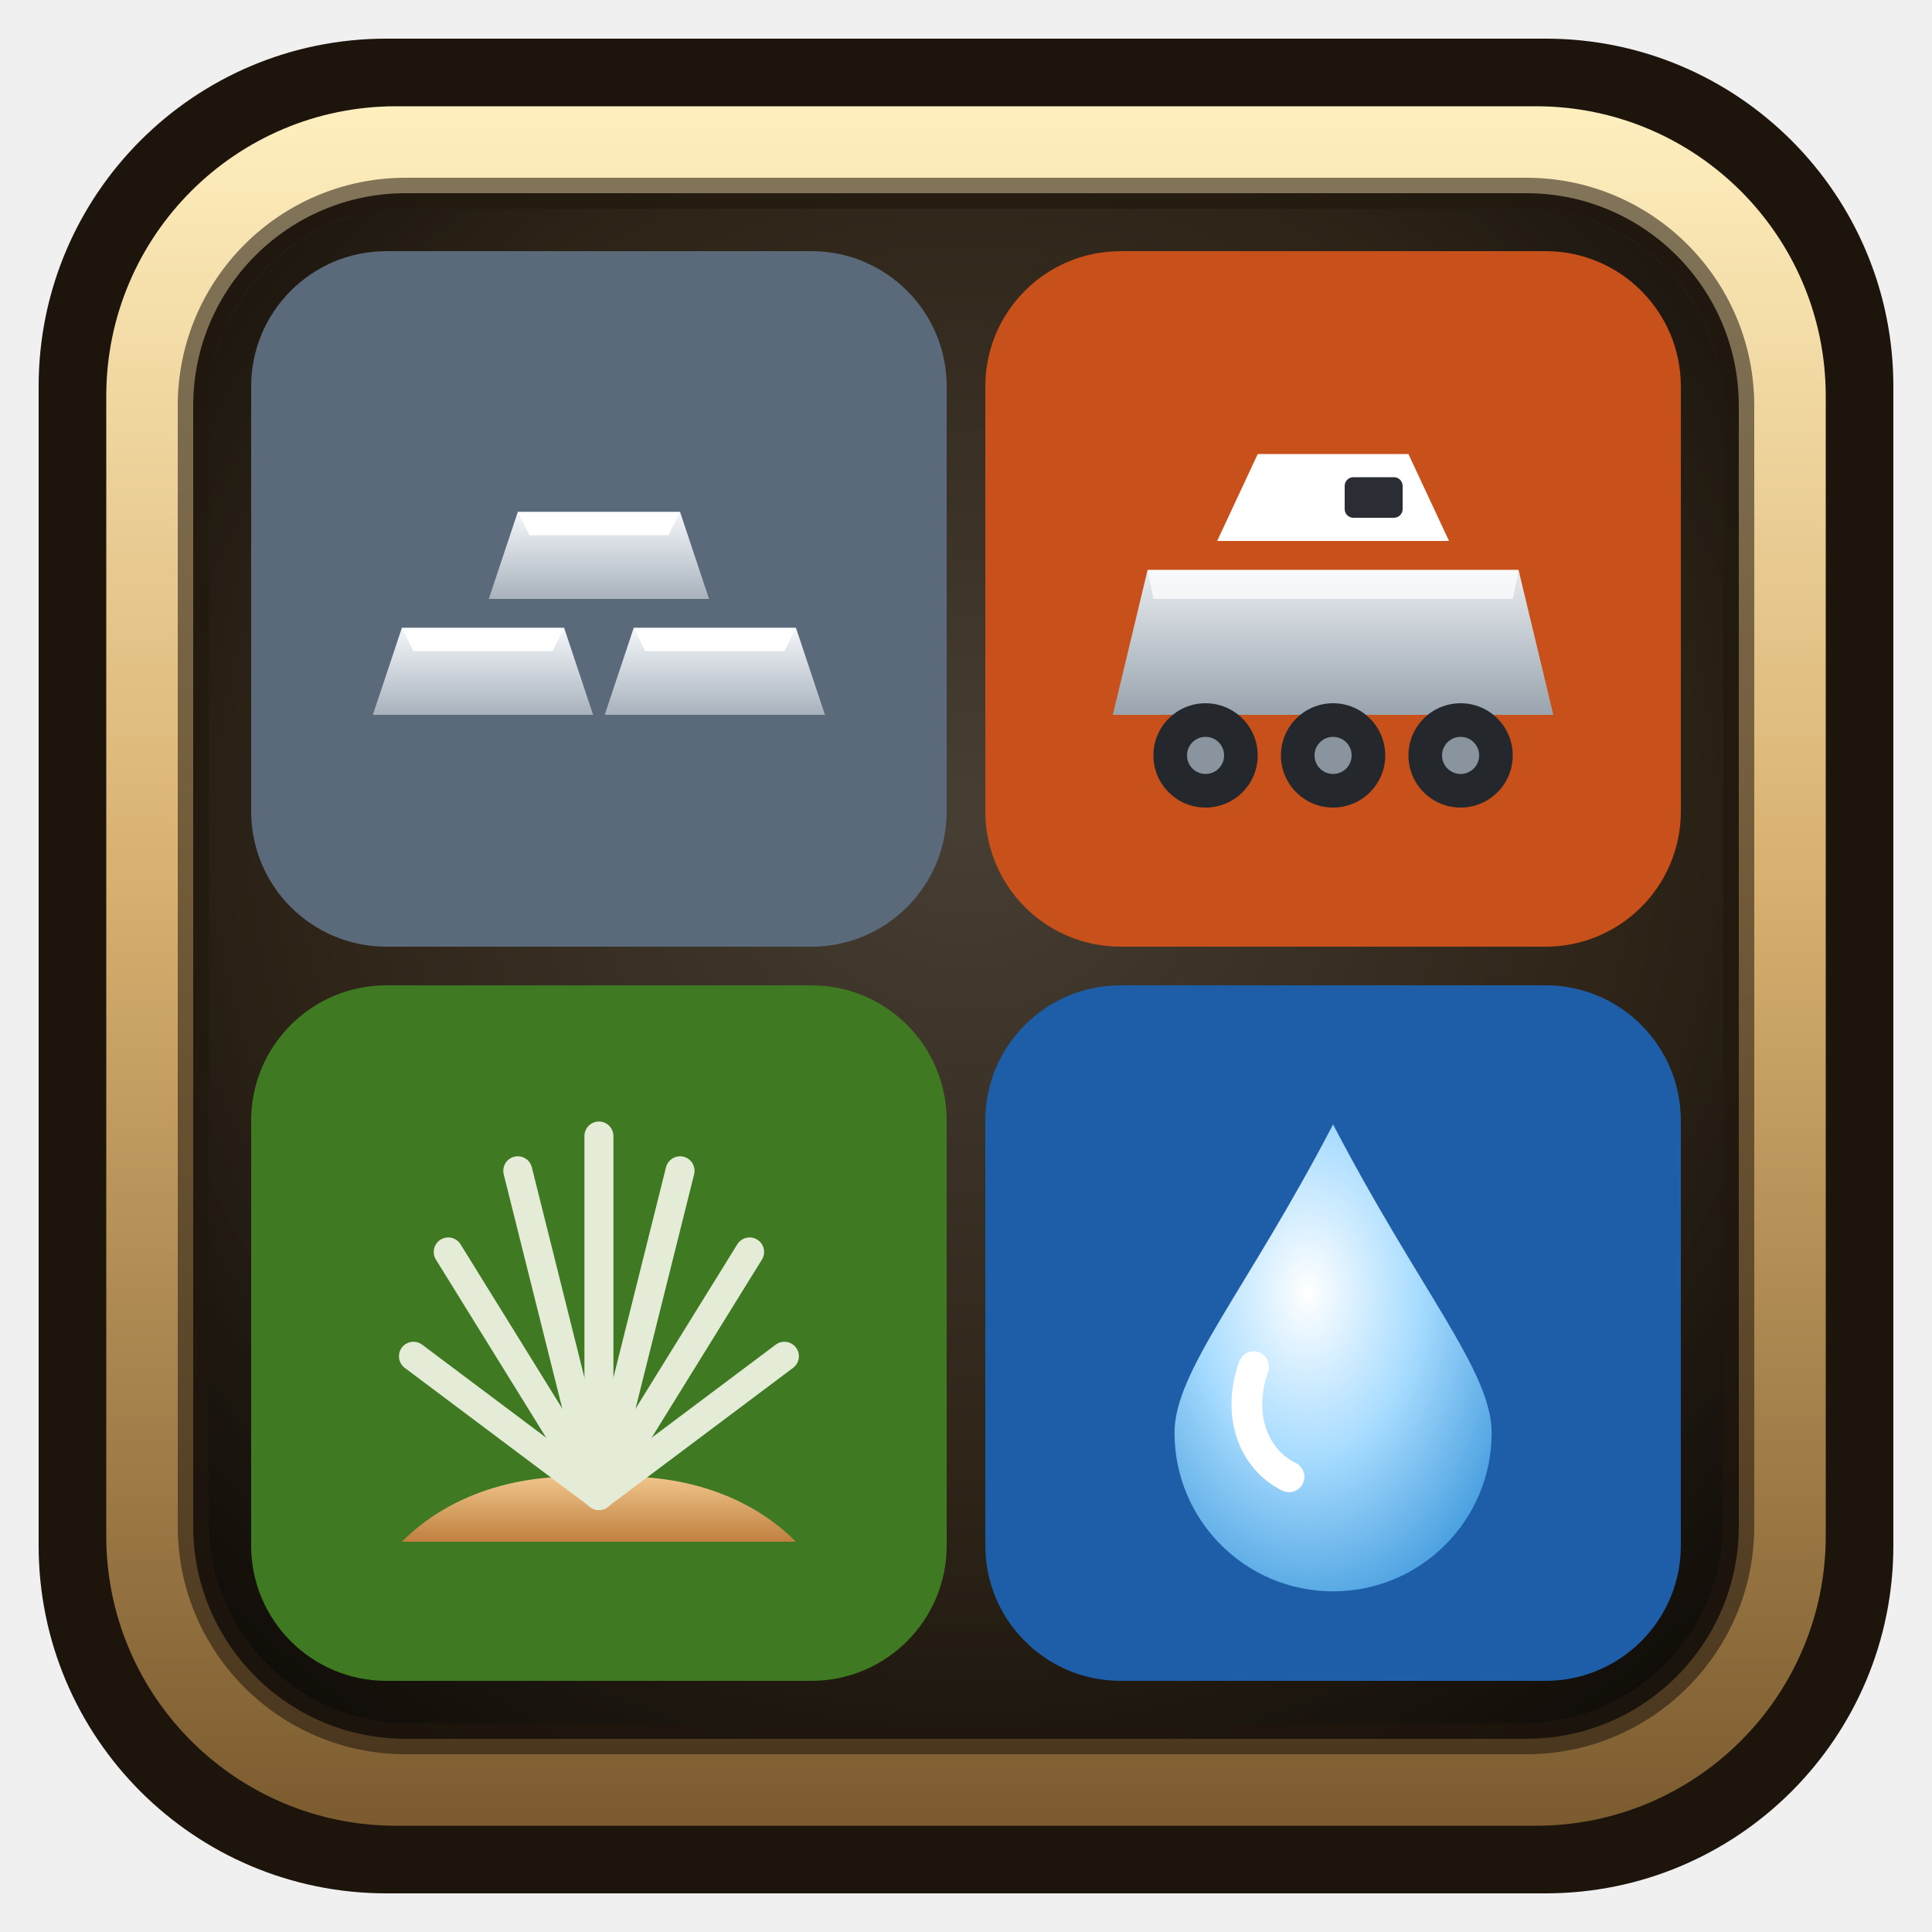
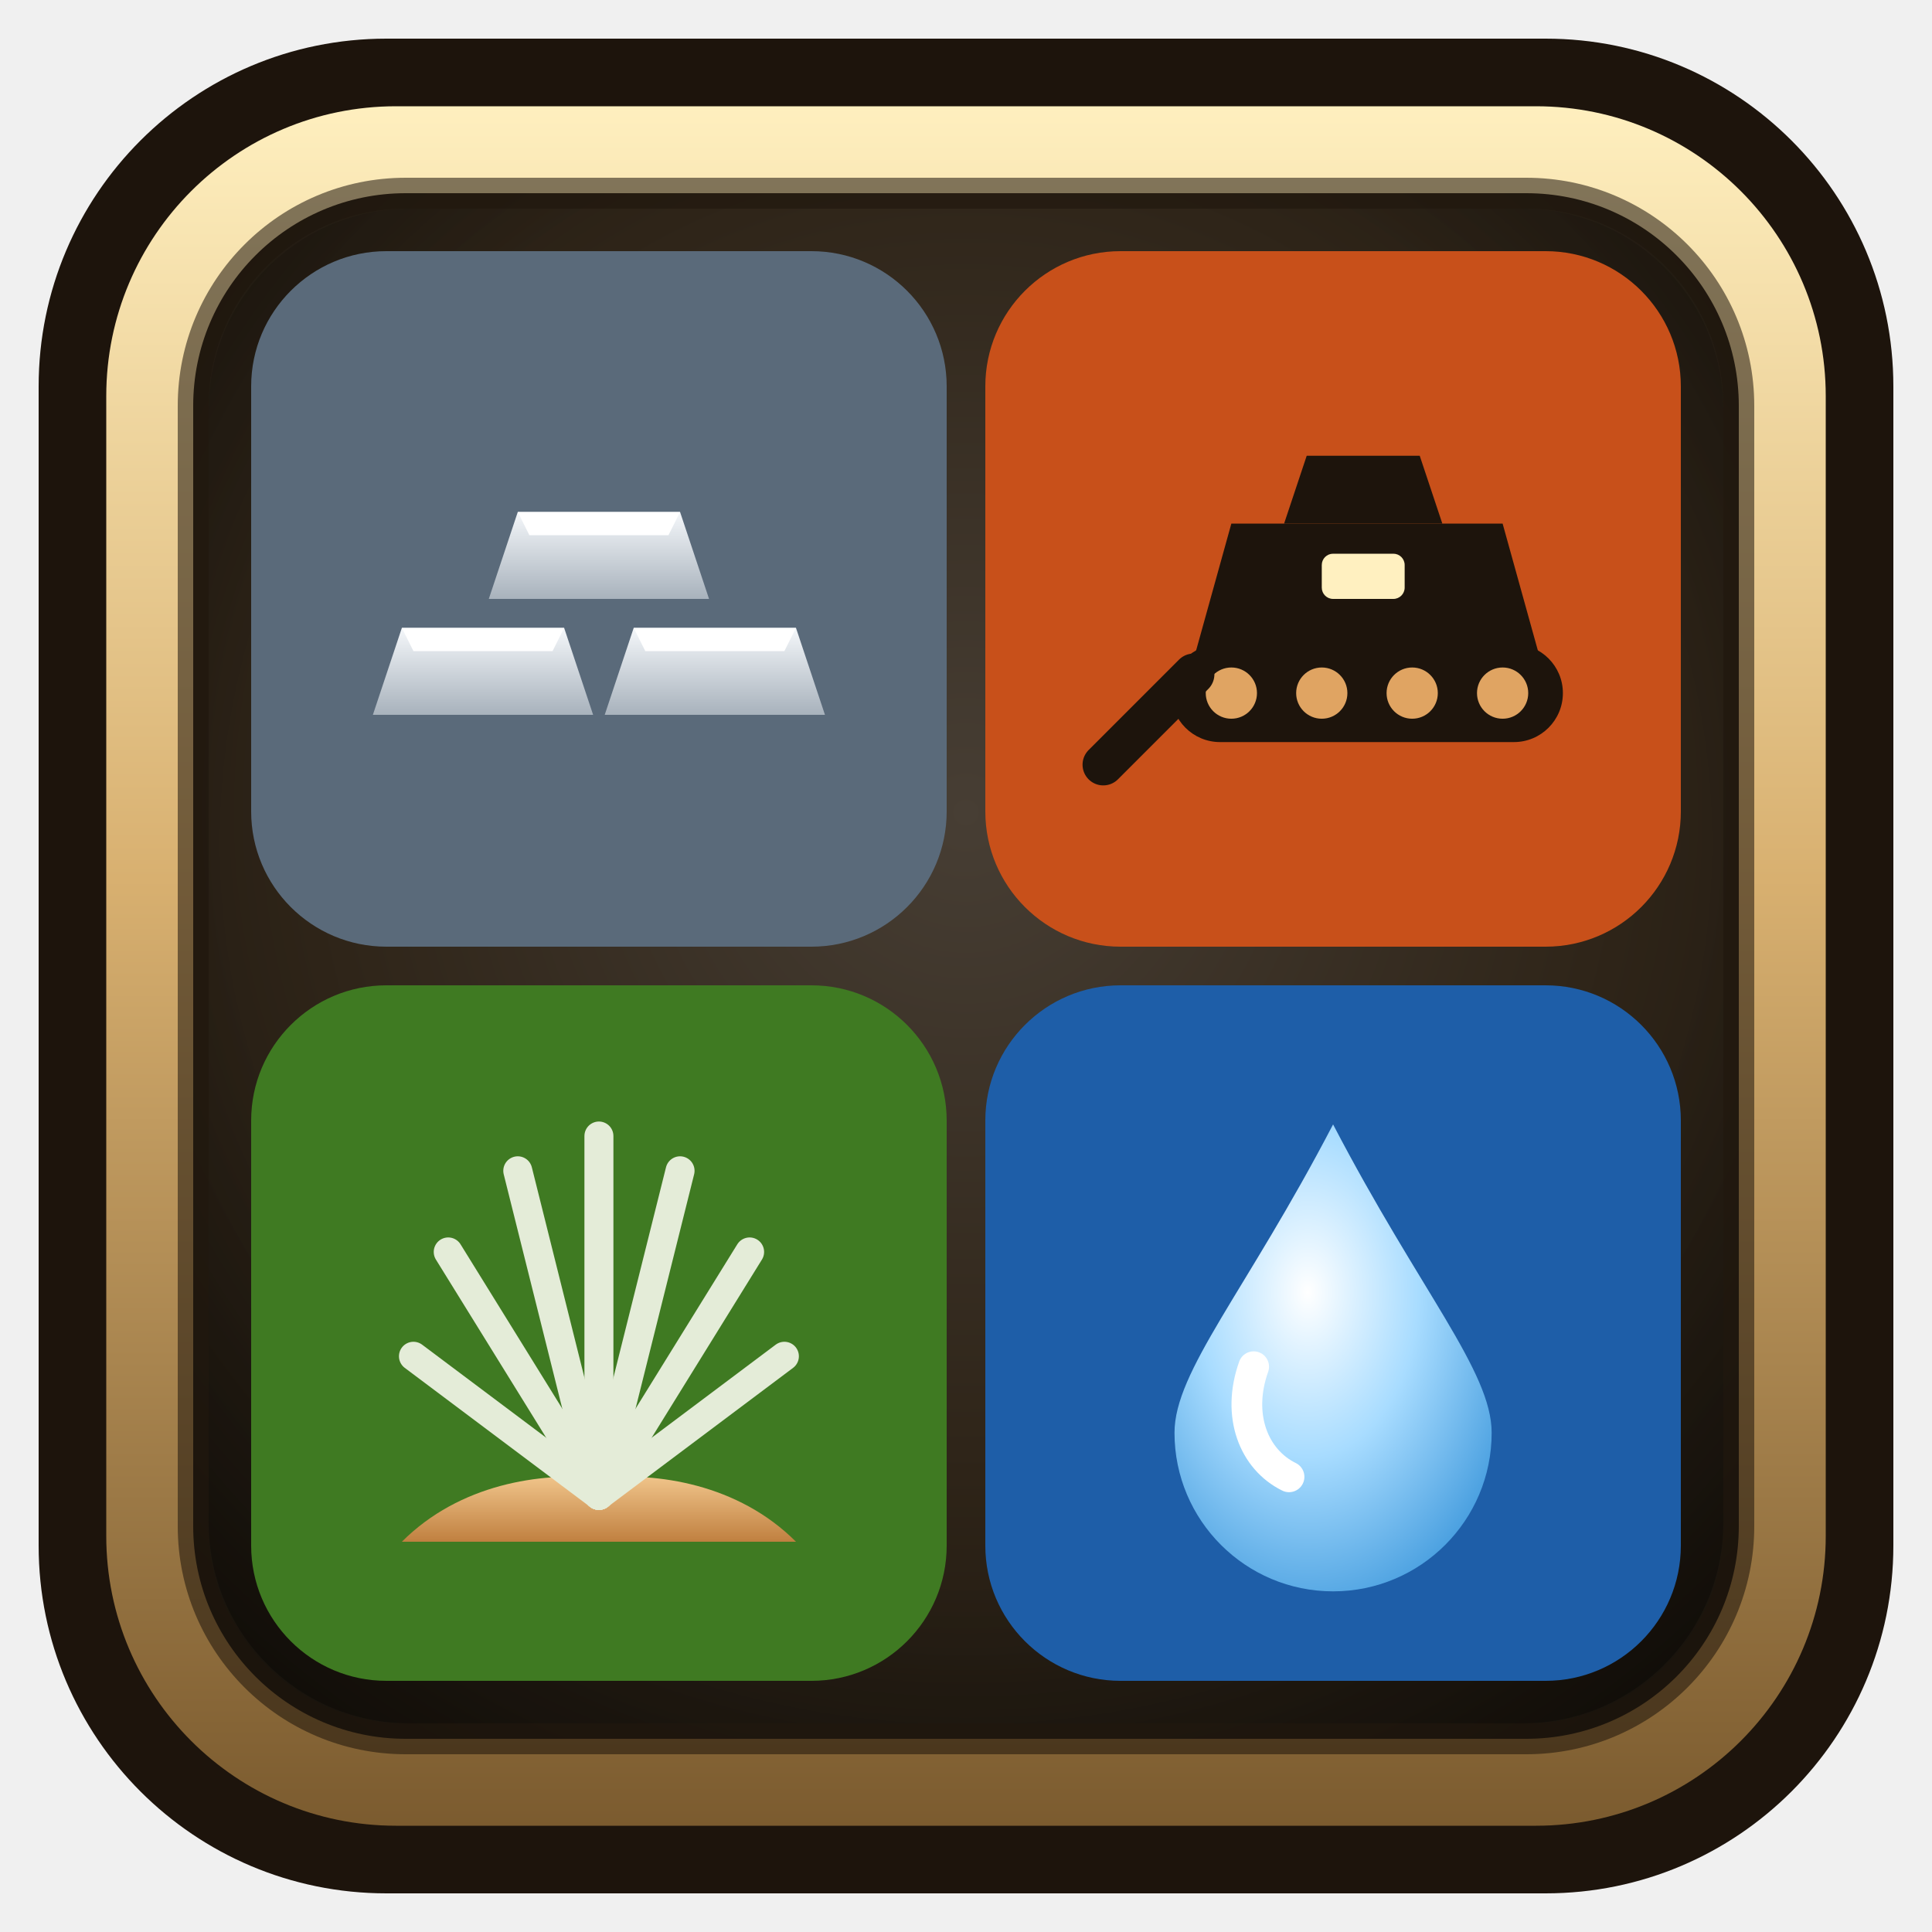
<svg xmlns="http://www.w3.org/2000/svg" viewBox="0 0 100 100" width="100" height="100">
  <defs>
    <linearGradient id="p0" x1="0" y1="0" x2="0" y2="1">
      <stop offset="0.00" stop-color="#f0c48a" />
      <stop offset="1.00" stop-color="#c08040" />
    </linearGradient>
    <radialGradient id="p1" cx="42%" cy="36%" r="70%">
      <stop offset="0.00" stop-color="#ffffff" />
      <stop offset="0.50" stop-color="#a8dcff" />
      <stop offset="1.00" stop-color="#4aa0e0" />
    </radialGradient>
  </defs>
  <g transform="translate(0.0,0.0) scale(1)">
    <defs>
      <radialGradient id="res-any-standard-face" cx=".5" cy=".4" r=".72">
        <stop offset="0" stop-color="#473e34" />
        <stop offset=".6" stop-color="#2e2418" />
        <stop offset="1" stop-color="#19140d" />
      </radialGradient>
      <linearGradient id="res-any-standard-rim" x1="0" y1="0" x2="0" y2="1">
        <stop offset="0" stop-color="#fff0c0" />
        <stop offset=".45" stop-color="#d8b070" />
        <stop offset="1" stop-color="#7a5a2e" />
      </linearGradient>
      <radialGradient id="res-any-standard-inner" cx=".5" cy=".42" r=".7">
        <stop offset=".68" stop-color="#000" stop-opacity="0" />
        <stop offset="1" stop-color="#000" stop-opacity=".3" />
      </radialGradient>
    </defs>
    <rect x="2" y="2" width="96" height="96" rx="18" fill="#1d140c" />
    <rect x="5.5" y="5.5" width="89" height="89" rx="15" fill="url(#res-any-standard-rim)" />
    <rect x="10" y="10" width="80" height="80" rx="11" fill="url(#res-any-standard-face)" stroke="#1d140c" stroke-opacity=".55" stroke-width="1.6" />
    <rect x="10.8" y="10.8" width="78.4" height="78.4" rx="10.4" fill="url(#res-any-standard-inner)" />
    <rect x="13" y="13" width="36" height="36" rx="7" fill="#5a6a7a" />
    <g transform="translate(16 16) scale(.3)">
      <defs>
        <linearGradient id="as-pl-front" x1="0" y1="0" x2="0" y2="1">
          <stop offset="0" stop-color="#f4f7fa" />
          <stop offset="1" stop-color="#a8b2bc" />
        </linearGradient>
      </defs>
      <path d="M11 70L16 55H44L49 70Z" fill="url(#as-pl-front)" />
      <path d="M16 55H44L42 59H18Z" fill="#ffffff" />
      <path d="M51 70L56 55H84L89 70Z" fill="url(#as-pl-front)" />
      <path d="M56 55H84L82 59H58Z" fill="#ffffff" />
      <path d="M31 50L36 35H64L69 50Z" fill="url(#as-pl-front)" />
      <path d="M36 35H64L62 39H38Z" fill="#ffffff" />
    </g>
    <rect x="51" y="13" width="36" height="36" rx="7" fill="#c8501a" />
    <g transform="translate(54 16) scale(.3)">
-       <defs>
-         <linearGradient id="as-hv-body" x1="0" y1="0" x2="0" y2="1">
-           <stop offset="0" stop-color="#e8ecf0" />
-           <stop offset="1" stop-color="#9aa4ae" />
-         </linearGradient>
-       </defs>
-       <path d="M30 40L37 25H63L70 40Z" fill="#ffffff" />
-       <rect x="52" y="29" width="10" height="7" rx="1.5" fill="#2a2e34" />
-       <path d="M12 70L18 45H82L88 70Z" fill="url(#as-hv-body)" />
-       <path d="M18 45H82L81 50H19Z" fill="#ffffff" opacity=".7" />
-       <circle cx="28" cy="77" r="9" fill="#24282c" />
-       <circle cx="28" cy="77" r="3.2" fill="#8a949e" />
-       <circle cx="50" cy="77" r="9" fill="#24282c" />
-       <circle cx="50" cy="77" r="3.2" fill="#8a949e" />
-       <circle cx="72" cy="77" r="9" fill="#24282c" />
-       <circle cx="72" cy="77" r="3.2" fill="#8a949e" />
+       <g transform="translate(50 50) scale(1.3) translate(-48.5 -50)">
+         <path d="M30 58 L35 40 L71 40 L76 58Z" fill="#1d140c" />
+         <path d="M42 40 L45 31 L60 31 L63 40Z" fill="#1d140c" />
+         <rect x="47" y="44" width="11" height="6" rx="1.5" fill="#fff0c0" />
+         <rect x="27" y="56" width="52" height="13" rx="6.5" fill="#1d140c" />
+         <circle cx="35" cy="62.5" r="3.4" fill="#e0a462" />
+         <circle cx="47" cy="62.5" r="3.4" fill="#e0a462" />
+         <circle cx="59" cy="62.5" r="3.4" fill="#e0a462" />
+         <circle cx="71" cy="62.5" r="3.4" fill="#e0a462" />
+         <path d="M30 60 L18 72" stroke="#1d140c" stroke-width="5.5" stroke-linecap="round" />
+       </g>
    </g>
    <rect x="13" y="51" width="36" height="36" rx="7" fill="#3f7a22" />
    <g transform="translate(16 54) scale(.3)">
      <path d="M16 86C26 76 40 74 50 75C60 74 74 76 84 86Z" fill="url(#p0)" stroke-linejoin="round" stroke-linecap="round" />
      <path d="M50 78L50 16" stroke="#e4ecd8" stroke-width="5" stroke-linecap="round" />
      <path d="M50 78L36 22" stroke="#e4ecd8" stroke-width="5" stroke-linecap="round" />
      <path d="M50 78L64 22" stroke="#e4ecd8" stroke-width="5" stroke-linecap="round" />
      <path d="M50 78L24 36" stroke="#e4ecd8" stroke-width="5" stroke-linecap="round" />
      <path d="M50 78L76 36" stroke="#e4ecd8" stroke-width="5" stroke-linecap="round" />
      <path d="M50 78L18 54" stroke="#e4ecd8" stroke-width="5" stroke-linecap="round" />
      <path d="M50 78L82 54" stroke="#e4ecd8" stroke-width="5" stroke-linecap="round" />
    </g>
    <rect x="51" y="51" width="36" height="36" rx="7" fill="#1e5ea8" />
    <g transform="translate(54 54) scale(.3)">
      <path d="M50 14.0C65.048 42.88 77.36 56.56 77.36 67.2A27.36 27.36 0 0 1 22.64 67.2C22.64 56.56 34.952 42.88 50 14.0Z" fill="url(#p1)" stroke-linejoin="round" stroke-linecap="round" />
      <path d="M36.3 55.8C33.3 64.2 36.3 71.8 42.4 74.8" fill="none" stroke="#ffffff" stroke-width="5.3" stroke-linecap="round" />
    </g>
  </g>
</svg>
